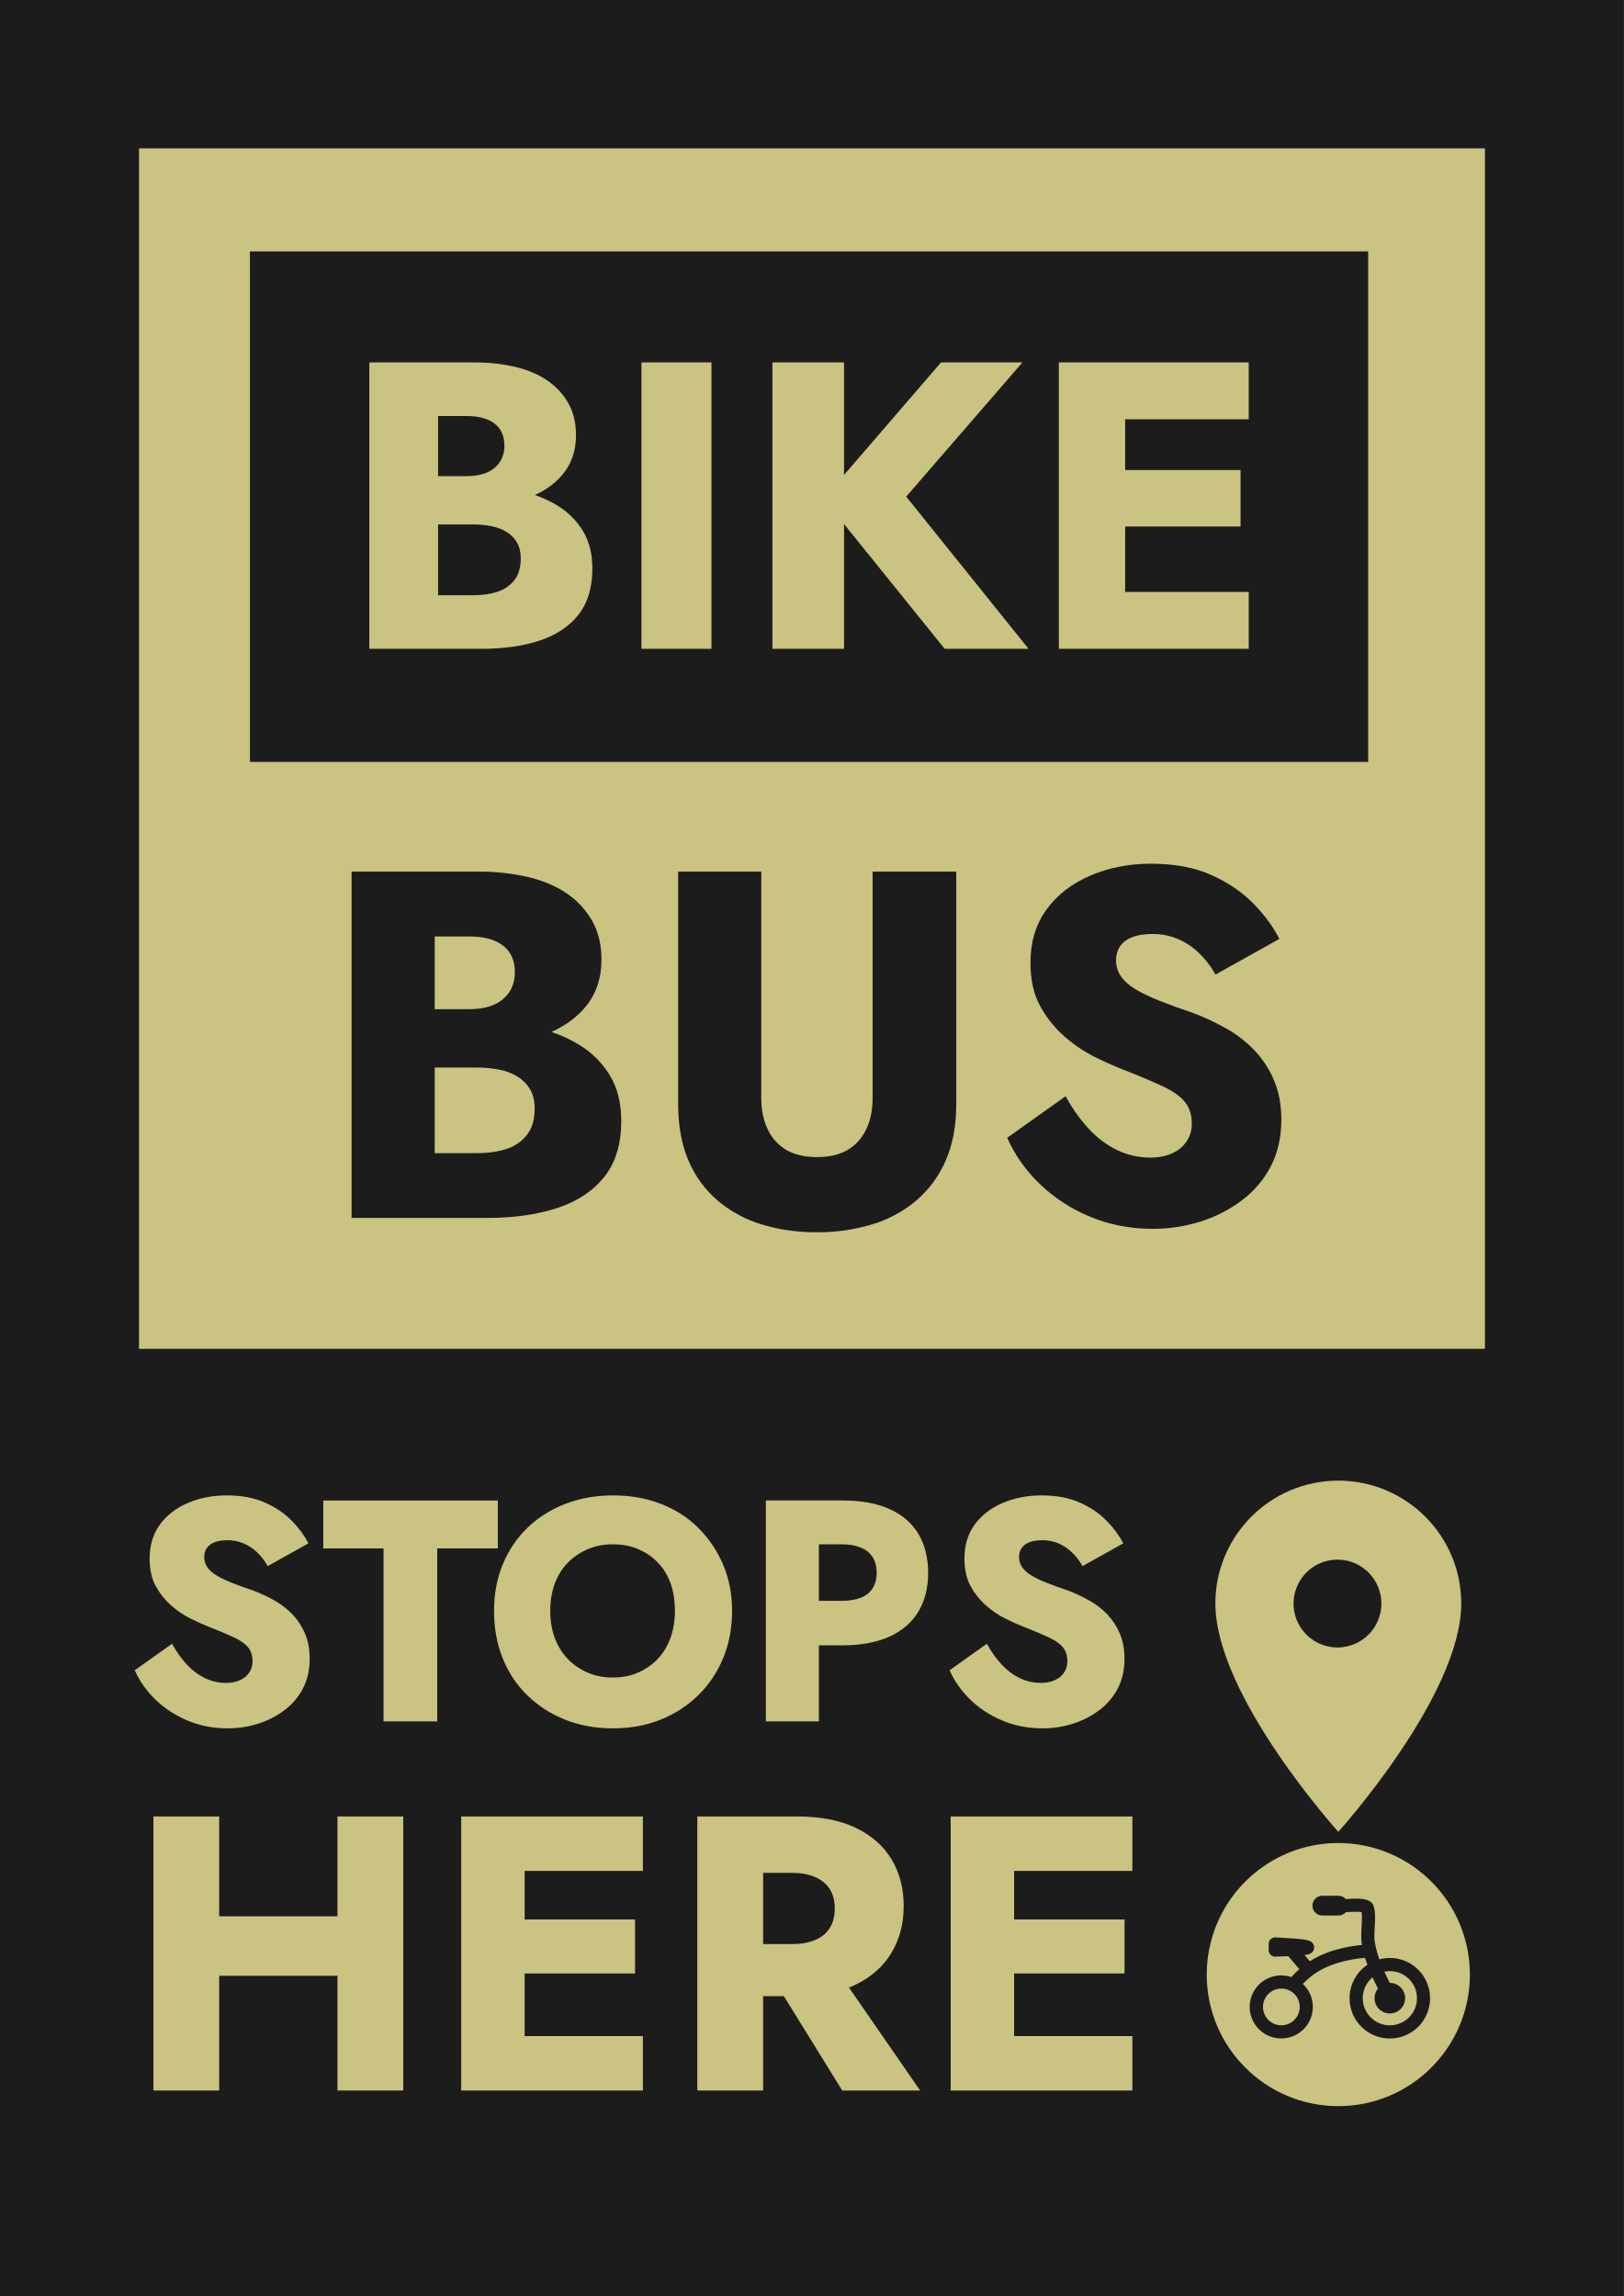
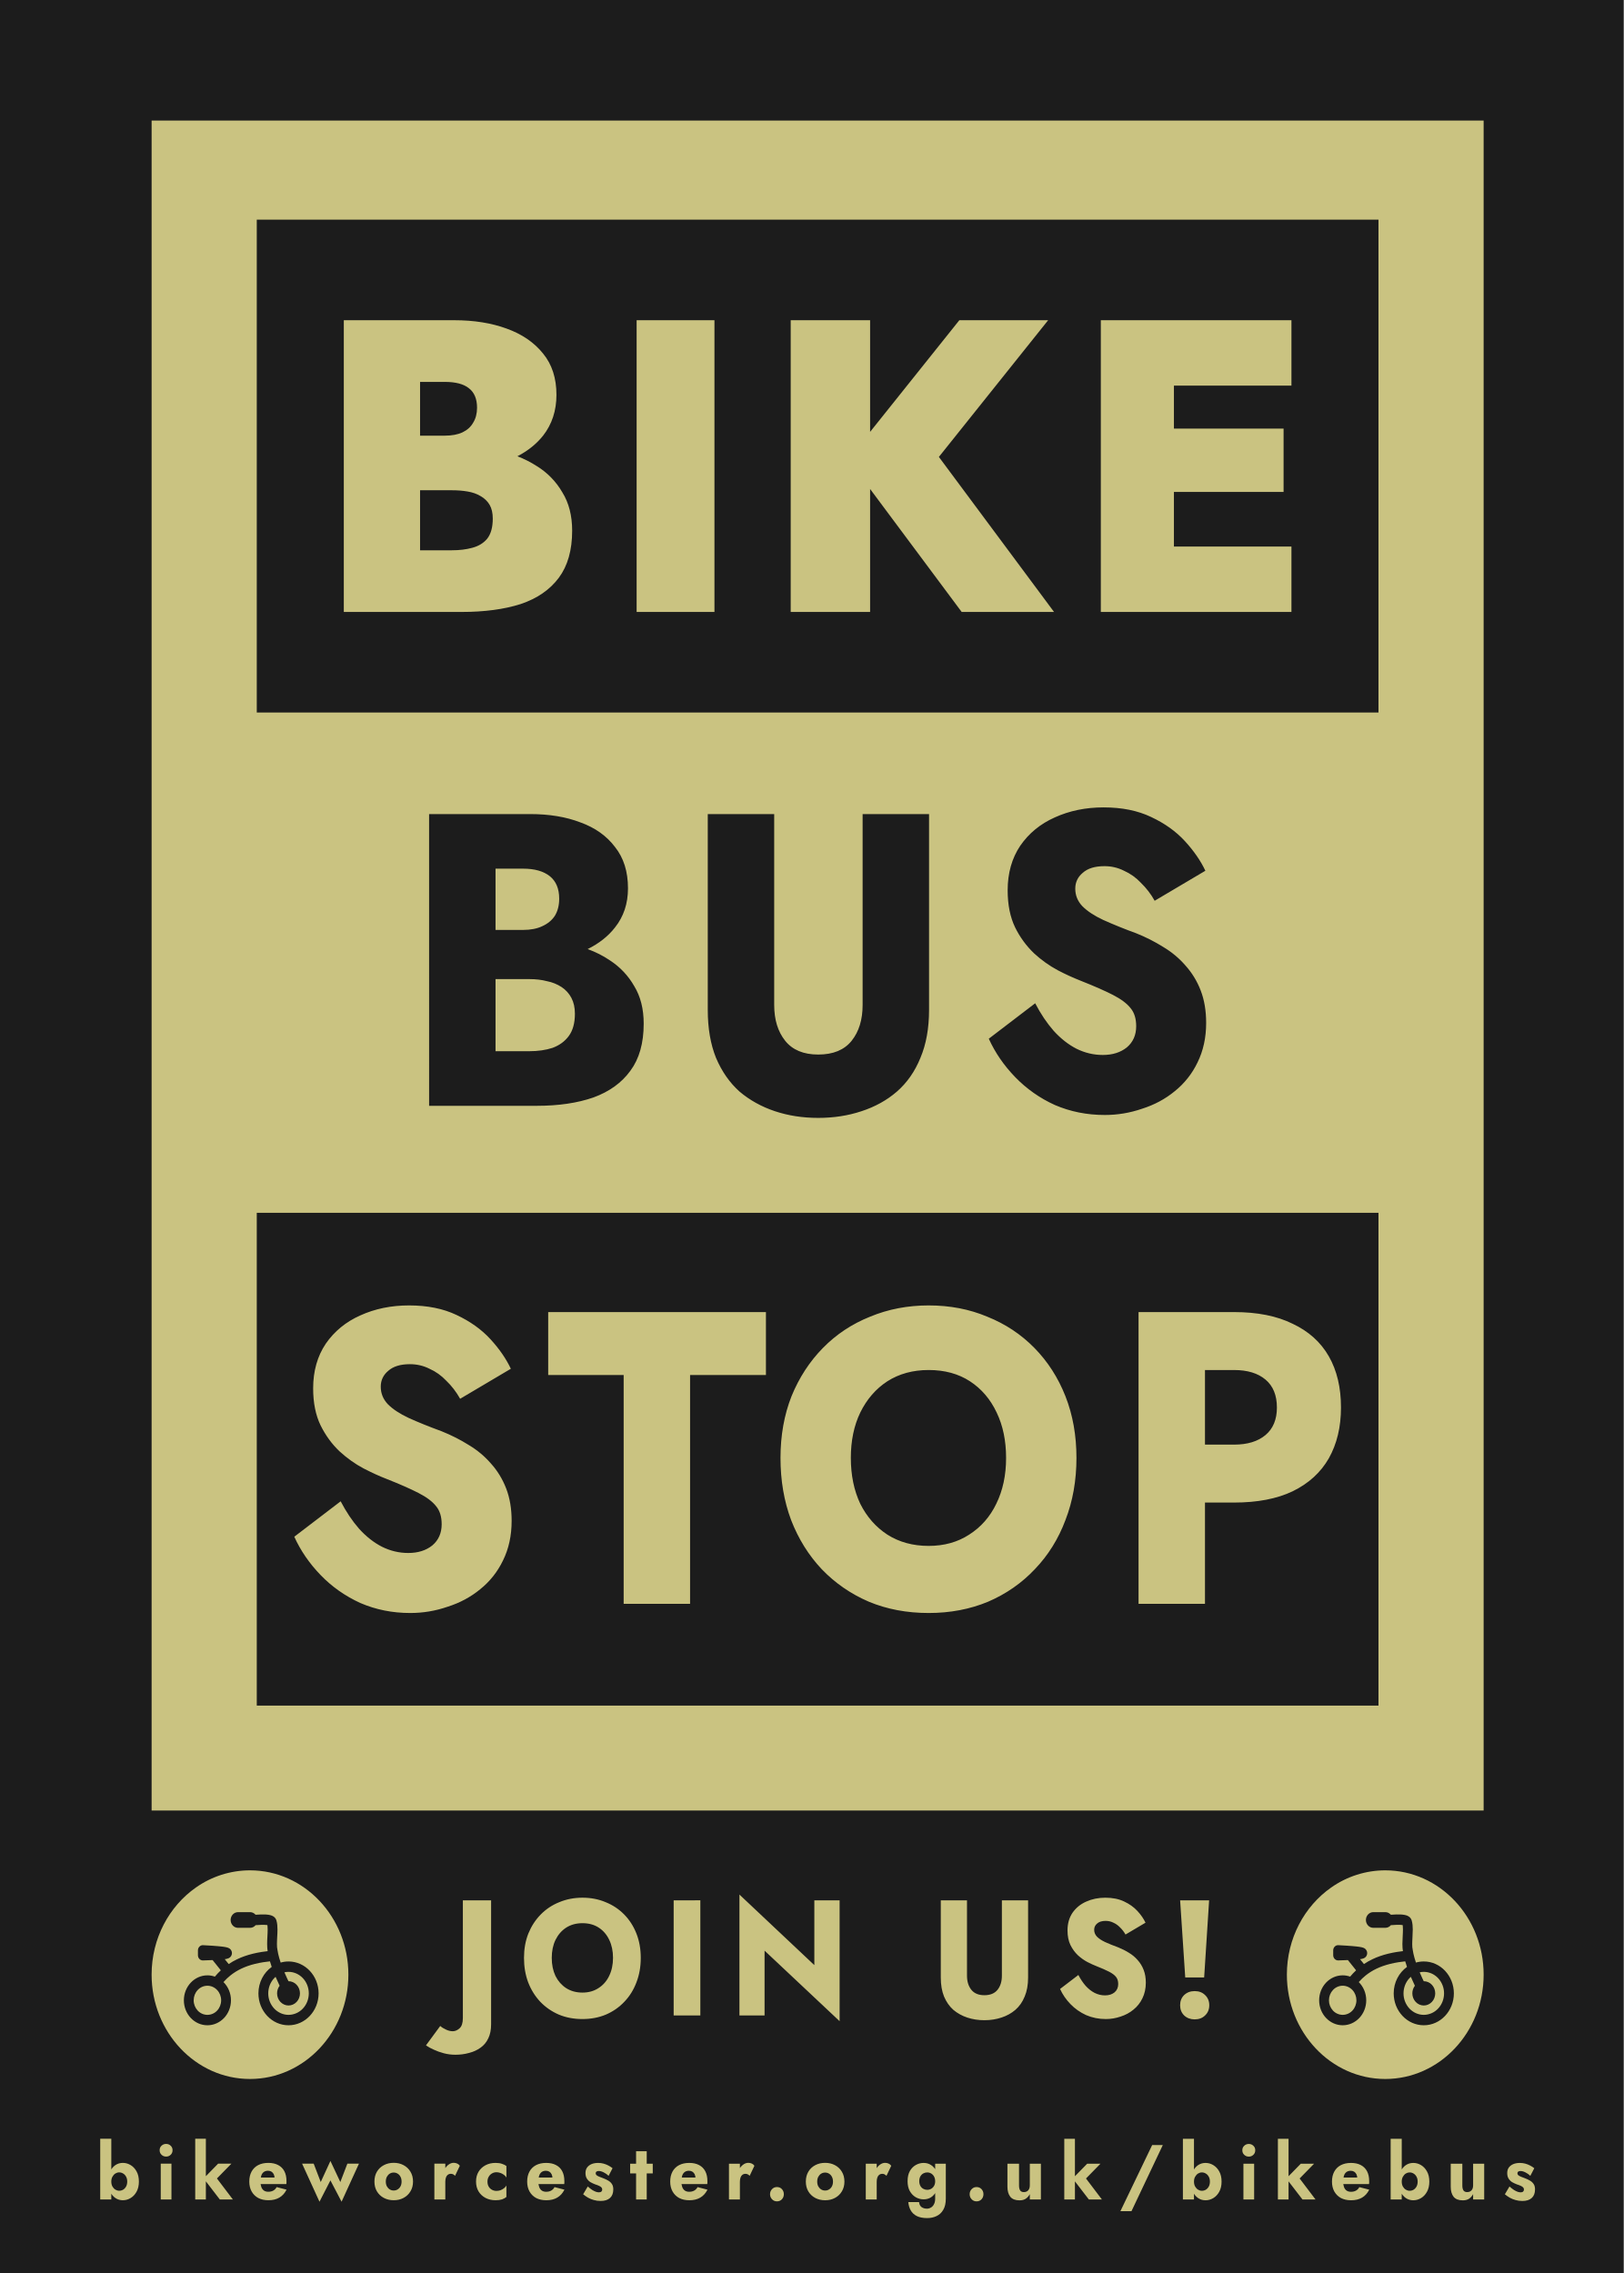
- <svg xmlns="http://www.w3.org/2000/svg" style="isolation:isolate" viewBox="0 0 1024 1448">
-   <defs>
-     <clipPath id="a">
-       <path d="M0 0h1024v1448H0z" />
-     </clipPath>
-   </defs>
-   <g clip-path="url(#a)">
-     <path fill="#1C1C1C" d="M0 0h1024v1448.22H0z" />
-     <clipPath id="b">
-       <path fill="#1C1C1C" d="M0 0h1024v1448.22H0z" />
-     </clipPath>
-     <g fill="#CAC381" clip-path="url(#b)">
-       <path d="M87.65 93.56v757.08h848.7V93.56zm69.94 64.99h705.13V480.5H157.6V158.55Zm568.3 386.17c14.77 0 27.46 2.39 38.06 7.17 10.61 4.79 19.45 10.82 26.53 18.1 7.07 7.28 12.48 14.67 16.22 22.15l-40.25 22.47a57.6 57.6 0 0 0-10.6-13.73 43.1 43.1 0 0 0-13.58-8.9 40.8 40.8 0 0 0-15.44-2.96c-5.2 0-9.52.68-12.95 2.03s-5.98 3.28-7.64 5.77a15.35 15.35 0 0 0-2.5 8.74c0 3.95 1.1 7.44 3.28 10.45 2.18 3.02 5.3 5.72 9.36 8.11 4.05 2.4 9.1 4.79 15.13 7.18s12.8 4.83 20.28 7.33a154 154 0 0 1 21.68 10.14 75.7 75.7 0 0 1 17.78 13.88 62.7 62.7 0 0 1 12.18 18.88c3.01 7.18 4.52 15.34 4.52 24.5 0 11.22-2.24 21.1-6.7 29.63a63.2 63.2 0 0 1-18.42 21.53 86.8 86.8 0 0 1-26.05 13.26 99 99 0 0 1-29.95 4.52c-14.15 0-27.3-2.55-39.47-7.64a101.6 101.6 0 0 1-31.67-20.6 92.1 92.1 0 0 1-20.59-29.16l36.82-26.21c4.36 7.9 9.25 14.76 14.66 20.59a59.2 59.2 0 0 0 17.94 13.41 47.64 47.64 0 0 0 20.75 4.69c5.2 0 9.77-.89 13.73-2.66a21.3 21.3 0 0 0 9.2-7.49 19.8 19.8 0 0 0 3.28-11.38c0-5.41-1.41-9.88-4.22-13.42-2.8-3.53-7.38-6.81-13.72-9.83a412 412 0 0 0-25.43-10.76 208 208 0 0 1-18.1-8.11 89.4 89.4 0 0 1-19.03-12.95 69.8 69.8 0 0 1-15.13-19.03c-4.06-7.38-6.08-16.49-6.08-27.3 0-13.1 3.37-24.29 10.13-33.54 6.76-9.26 15.97-16.38 27.62-21.37 11.64-5 24.44-7.5 38.37-7.5Zm-504.18 4.99h80.18a134 134 0 0 1 31.2 3.43c9.56 2.29 17.73 5.77 24.5 10.45a51.54 51.54 0 0 1 15.9 17.32c3.85 6.87 5.77 14.98 5.77 24.34 0 11.64-3.32 21.52-9.98 29.64-5.47 6.66-12.73 11.92-21.57 15.92a86 86 0 0 1 17.51 8.1 57.35 57.35 0 0 1 19.35 19.34c4.78 7.9 7.17 17.47 7.17 28.7 0 14.36-3.48 26-10.45 34.95-6.97 8.94-16.8 15.55-29.48 19.81-12.69 4.26-27.67 6.4-44.93 6.4H221.7V549.7Zm205.91 0h52.42v142.9c0 7.48 1.35 14.03 4.06 19.65a29.5 29.5 0 0 0 11.7 12.95c5.1 3.01 11.59 4.52 19.5 4.52 7.69 0 14.09-1.5 19.18-4.52 5.1-3.02 9-7.33 11.7-12.95s4.06-12.17 4.06-19.65V549.7h52.73v146.64c0 13.73-2.24 25.64-6.71 35.72a69.3 69.3 0 0 1-18.72 25.27 77.7 77.7 0 0 1-28.08 14.98 119 119 0 0 1-34.48 4.84c-12.27 0-23.7-1.62-34.32-4.84a77.9 77.9 0 0 1-27.92-14.98 67.8 67.8 0 0 1-18.56-25.27c-4.37-10.08-6.56-22-6.56-35.72V549.7Zm-153.5 40.87v45.87h21.84c6.03 0 11.18-.94 15.44-2.81a21.8 21.8 0 0 0 9.84-8.11c2.28-3.54 3.42-7.7 3.42-12.49 0-7.27-2.5-12.84-7.48-16.69-5-3.84-12.07-5.77-21.22-5.77zm0 82.68v53.98h26.83c6.87 0 13-.89 18.41-2.65a26.23 26.23 0 0 0 12.95-8.9q4.83-6.24 4.83-16.53c0-4.79-.93-8.8-2.8-12.01a23.3 23.3 0 0 0-7.65-7.96 33.9 33.9 0 0 0-11.54-4.53c-4.47-.93-9.2-1.4-14.2-1.4z" />
-       <path d="M265.15 300.3v19.1h34.06q18.57 0 33.02-5.16t22.71-15.23q8.26-10.06 8.26-24.5 0-11.62-4.78-20.14-4.77-8.51-13.16-14.32-8.38-5.8-20.25-8.64t-25.8-2.84h-66.32V409.2h70.44q21.42 0 37.16-5.29t24.38-16.38q8.65-11.1 8.65-28.9 0-13.94-5.94-23.74-5.93-9.8-16-16-10.06-6.2-22.57-9.03-12.52-2.84-25.68-2.84h-38.18v23.74h33.28q6.2 0 11.74 1.16 5.55 1.16 9.55 3.74t6.32 6.58 2.32 9.94q0 8.51-4 13.67t-10.7 7.36q-6.71 2.19-15.23 2.19h-22.19V262.37h18.06q11.36 0 17.55 4.78 6.2 4.77 6.2 13.8 0 5.94-2.85 10.32-2.83 4.39-8.12 6.71-5.3 2.32-12.78 2.32zm183.46-71.73h-44.13V409.2h44.13zm83.6 0h-45.16V409.2h45.16zm112.5 0h-51.35l-74.05 85.93 76.37 94.7h52.9l-77.15-96zm51.6 144.76v35.86h91.09v-35.86h-91.1Zm0-144.76v35.87h91.09v-35.87h-91.1Zm0 67.86v35.61h85.93v-35.6H696.3Zm13.16-67.86h-41.8V409.2h41.8zm-600.99 808.08-23.5 16.72q4.59 10.35 13.14 18.61 8.56 8.26 20.21 13.14t25.18 4.88q9.96 0 19.11-2.89 9.16-2.88 16.63-8.46 7.46-5.57 11.74-13.73t4.28-18.91q0-8.76-2.89-15.63-2.88-6.87-7.76-12.05-4.88-5.17-11.35-8.85-6.47-3.69-13.83-6.47-7.17-2.4-12.94-4.68-5.77-2.29-9.66-4.58-3.88-2.29-5.97-5.17-2.09-2.9-2.09-6.67 0-3.19 1.6-5.58 1.59-2.39 4.87-3.68 3.29-1.3 8.26-1.3 5.18 0 9.86 1.9 4.67 1.89 8.66 5.67 3.98 3.78 6.76 8.76l25.68-14.33q-3.58-7.17-10.35-14.14t-16.92-11.54q-10.15-4.58-24.28-4.58-13.34 0-24.49 4.78-11.15 4.77-17.62 13.63t-6.47 21.4q0 10.35 3.88 17.42 3.89 7.07 9.66 12.14 5.77 5.08 12.14 8.26 6.37 3.19 11.55 5.18 10.15 3.98 16.22 6.87 6.07 2.88 8.76 6.27 2.69 3.38 2.69 8.56 0 4.18-2.1 7.26-2.08 3.09-5.86 4.78-3.79 1.7-8.76 1.7-6.97 0-13.24-3-6.27-2.98-11.45-8.55-5.17-5.58-9.35-13.14m95.35-90.38v30.26h38.02v109.09h33.84V976.53h38.22v-30.25H203.83Zm143.13 69.68q0-9.36 2.78-17.02 2.8-7.67 8.07-13.14 5.27-5.48 12.54-8.66 7.26-3.19 16.22-3.19t16.23 3.19q7.26 3.18 12.44 8.76 5.17 5.57 7.76 13.14 2.59 7.56 2.59 16.92 0 9.15-2.79 16.92-2.79 7.76-7.96 13.24-5.18 5.47-12.34 8.65-7.17 3.19-16.13 3.19-8.75 0-16.02-3.19-7.27-3.18-12.54-8.75-5.28-5.58-8.07-13.24-2.78-7.67-2.78-16.82m-35.44 0q0 16.12 5.38 29.66 5.37 13.53 15.53 23.49 10.15 9.95 23.88 15.43 13.74 5.47 30.26 5.47 16.32 0 29.96-5.47 13.64-5.48 23.79-15.43 10.15-9.96 15.73-23.5 5.57-13.53 5.57-29.65 0-16.13-5.77-29.46-5.78-13.34-15.83-23.2-10.05-9.85-23.69-15.02-13.63-5.18-29.76-5.18-15.92 0-29.66 5.17-13.73 5.18-23.99 14.93-10.25 9.76-15.82 23.2-5.58 13.43-5.58 29.56m204.84-69.68h-33.44v139.35h33.44V946.28Zm-12.54 0v27.67h27.27q6.77 0 11.75 2.1 4.98 2.08 7.46 6.07 2.5 3.98 2.5 9.95 0 5.57-2.5 9.55-2.48 3.99-7.46 5.98t-11.75 1.99h-27.27v28.06h27.27q17.92 0 29.96-5.57 12.05-5.57 18.12-15.82 6.07-10.26 6.07-24.2 0-14.32-6.07-24.58-6.07-10.25-18.12-15.72-12.04-5.48-29.96-5.48zm118.44 90.38-23.49 16.72q4.59 10.35 13.14 18.61 8.56 8.26 20.21 13.14 11.64 4.88 25.18 4.88 9.96 0 19.11-2.89 9.16-2.88 16.62-8.46 7.47-5.57 11.75-13.73t4.28-18.91q0-8.76-2.89-15.63-2.88-6.87-7.76-12.05-4.88-5.17-11.35-8.85-6.47-3.69-13.83-6.47-7.17-2.4-12.94-4.68-5.78-2.29-9.66-4.58t-5.97-5.17q-2.09-2.9-2.09-6.67 0-3.19 1.6-5.58 1.59-2.39 4.87-3.68 3.29-1.3 8.26-1.3 5.18 0 9.86 1.9 4.67 1.89 8.66 5.67 3.97 3.78 6.76 8.76l25.68-14.33q-3.58-7.17-10.35-14.14t-16.92-11.54q-10.15-4.58-24.29-4.58-13.33 0-24.48 4.78-11.15 4.77-17.62 13.63t-6.47 21.4q0 10.35 3.88 17.42t9.66 12.14q5.77 5.08 12.14 8.26 6.37 3.19 11.55 5.18 10.15 3.98 16.22 6.87 6.07 2.88 8.76 6.27 2.69 3.38 2.69 8.56 0 4.18-2.1 7.26-2.08 3.09-5.86 4.78-3.79 1.7-8.76 1.7-6.97 0-13.24-3-6.27-2.98-11.45-8.55-5.17-5.58-9.36-13.14m-513.92 171.88v37.54h130.62v-37.54zm145.93-62.96h-41.48v172.84h41.48zm-116.05 0H96.74v172.84h41.48zm180 138.52v34.32h87.16v-34.32zm0-138.52v34.32h87.16v-34.32zm0 64.94v34.08h82.22v-34.08zm12.6-64.94h-40v172.84h40zm195.3 94.57h-43.45l48.4 78.27h49.13zm-44.93-94.57H439.7v172.84h41.49zm-15.56 0v35.56h33.83q8.4 0 14.57 2.71 6.17 2.72 9.26 7.66 3.08 4.94 3.08 12.1t-3.08 12.22q-3.1 5.06-9.26 7.65-6.18 2.6-14.57 2.6h-33.83v32.84h36.8q22.21 0 37.15-7.29 14.94-7.28 22.6-20.12 7.65-12.84 7.65-29.38 0-16.8-7.66-29.51-7.65-12.72-22.59-19.88t-37.16-7.16zm161.24 138.52v34.32h87.16v-34.32zm0-138.52v34.32h87.16v-34.32zm0 64.94v34.08h82.22v-34.08zm12.59-64.94h-40v172.84h40zm204.42-106.58a27.69 27.69 0 1 1 0-55.37 27.69 27.69 0 0 1 0 55.37m0-105.2a77.52 77.52 0 0 0-77.52 77.51c0 58.14 77.52 143.97 77.52 143.97s77.52-85.83 77.52-143.97a77.52 77.52 0 0 0-77.52-77.52Z" />
-       <path fill-rule="evenodd" d="M760.9 1245.3a82.93 82.93 0 0 1 37.3-69.26 82.54 82.54 0 0 1 45.68-13.71 83.01 83.01 0 0 1 82.97 82.97 83.02 83.02 0 0 1-82.97 82.97 83.01 83.01 0 0 1-82.98-82.97m107.97 8.82a9.6 9.6 0 0 0 .68 12.88 9.65 9.65 0 1 0 6.82-16.47h-.05a178 178 0 0 1-3.4-7.08 17.1 17.1 0 1 1-7.46 3.59 144 144 0 0 0 3.4 7.08Zm-72.48 11.58a11.58 11.58 0 1 1 23.17 0 11.58 11.58 0 0 1-23.17 0m52.22-59.76q2.475-.195 4.95-.27 1.53-.045 3.06.03l1.05.08c.25.02.49.05.73.1l.16.01c.05.25.08.49.1.74q.14 1.36.13 2.75c0 .86-.02 1.73-.06 2.6l-.16 2.82c-.06 1-.12 2-.16 3a60 60 0 0 0-.07 3.07q-.015 1.65.12 3.3c.07.8.18 1.62.33 2.43a96 96 0 0 0-12.5 2.05 77 77 0 0 0-6.92 1.92 61 61 0 0 0-13.46 6.3l-3.3-3.9h.06q.77-.11 1.55-.25a9.6 9.6 0 0 0 1.63-.48 4.8 4.8 0 0 0 1.8-1.32 4.26 4.26 0 0 0 .16-5.3 4.7 4.7 0 0 0-2.31-1.67 8.6 8.6 0 0 0-1.4-.41 39 39 0 0 0-4.26-.63l-3.09-.3a580 580 0 0 0-12.44-.77 4.12 4.12 0 0 0-4.34 4.14v3.86a4.14 4.14 0 0 0 4.26 4.14c2.7-.08 5.41-.18 8.12-.29l6.93 8.16a56 56 0 0 0-5.03 5.02 19.87 19.87 0 1 0-6.28 38.69 19.87 19.87 0 0 0 13.56-34.37 46.5 46.5 0 0 1 5.8-5.25 47.3 47.3 0 0 1 9.16-5.4 66.4 66.4 0 0 1 11.64-3.83 92 92 0 0 1 12.58-2 72 72 0 0 0 1.5 4.42 25.39 25.39 0 1 0 39.54 21.05 25.38 25.38 0 0 0-32-24.5 99 99 0 0 1-1.2-3.65 57 57 0 0 1-.91-3.39c-.23-.96-.42-1.92-.57-2.9a16 16 0 0 1-.36-2.26c-.07-.86-.1-1.72-.1-2.59q0-1.35.06-2.7l.16-2.88.16-2.93c.04-1 .07-1.98.08-2.97 0-1.2-.05-2.4-.18-3.6-.11-1.21-.35-2.4-.7-3.57a5.3 5.3 0 0 0-1.6-2.55 6.2 6.2 0 0 0-1.87-1.17 10 10 0 0 0-1.4-.49 16 16 0 0 0-2.87-.49 48 48 0 0 0-5.16-.14c-1.57.05-3.14.13-4.71.25a6.23 6.23 0 0 0-4.64-2.07h-10.15a6.23 6.23 0 1 0 0 12.47h10.14a6.24 6.24 0 0 0 4.68-2.1Z" />
-     </g>
-   </g>
+ <svg xmlns="http://www.w3.org/2000/svg" viewBox="0 0 186.07 260.49">
+   <path d="M0 0h186.065v260.491H0Z" style="fill:#1C1C1C;stroke-width:.265" />
+   <path d="M17.374 13.815V207.49H170.01V13.815Zm12.05 11.359H157.96v56.482H29.424Zm97.034 67.355q3.152 0 5.45 1.1 2.342 1.097 3.873 2.769 1.53 1.672 2.342 3.391l-5.81 3.44a8.8 8.8 0 0 0-1.576-2.055 6 6 0 0 0-1.937-1.385 4.9 4.9 0 0 0-2.252-.525q-1.621 0-2.477.764-.856.717-.856 1.815 0 1.146.81 2.006.857.86 2.388 1.576a56 56 0 0 0 3.783 1.529 19.3 19.3 0 0 1 3.108 1.576q1.44.86 2.522 2.102a9.2 9.2 0 0 1 1.756 2.866q.63 1.623.631 3.725 0 2.532-.99 4.538a9.4 9.4 0 0 1-2.613 3.296q-1.621 1.337-3.738 2.006a13 13 0 0 1-4.28.716q-3.061 0-5.72-1.146a14.8 14.8 0 0 1-4.548-3.2q-1.936-2.006-3.018-4.395l5.315-4.06q.945 1.815 2.117 3.153 1.215 1.337 2.612 2.054 1.442.716 3.018.716 1.667 0 2.747-.86 1.08-.908 1.081-2.436 0-1.29-.63-2.054-.63-.811-2.027-1.528-1.396-.716-3.693-1.624a27 27 0 0 1-2.613-1.194 13.3 13.3 0 0 1-2.747-1.958 10.5 10.5 0 0 1-2.162-2.962q-.855-1.767-.856-4.25 0-2.963 1.442-5.112 1.485-2.149 3.963-3.247 2.522-1.147 5.585-1.147m-77.288.765h11.576q3.287 0 5.765.955 2.521.907 3.963 2.818 1.486 1.862 1.487 4.729 0 2.625-1.487 4.49c-.794 1.025-1.848 1.844-3.134 2.48.909.333 1.762.758 2.548 1.293a8.55 8.55 0 0 1 2.793 2.961q1.08 1.767 1.08 4.299 0 3.344-1.53 5.397-1.486 2.054-4.234 3.057-2.748.955-6.486.955h-12.34Zm31.933 0h7.612v21.875q0 2.532 1.26 4.108 1.263 1.576 3.784 1.576 2.568 0 3.829-1.576 1.26-1.576 1.26-4.108V93.294h7.612v22.449q0 3.152-.99 5.492-.947 2.34-2.703 3.87-1.71 1.48-4.054 2.244-2.296.764-4.954.764t-4.954-.764q-2.297-.765-4.054-2.245-1.71-1.529-2.702-3.869-.945-2.34-.946-5.492zm-24.32 6.257v7.021h3.152q1.305 0 2.207-.43.945-.43 1.441-1.194.495-.813.495-1.958 0-1.72-1.08-2.58t-3.063-.86zm0 12.657v8.263h3.872q1.486 0 2.658-.382 1.17-.43 1.846-1.337.72-.956.72-2.58 0-1.05-.404-1.814a3.35 3.35 0 0 0-1.126-1.242 4.7 4.7 0 0 0-1.667-.669q-.9-.24-2.027-.24zm-27.36 26.78H157.96v56.48H29.424Z" style="fill:#CAC381;fill-rule:evenodd;stroke-width:.218" />
+   <path d="m50.447 232.179-1.635 2.223q.373.264.889.49.515.245 1.155.415t1.332.17q.818 0 1.564-.208.747-.188 1.315-.603.569-.395.889-1.074.32-.66.32-1.602v-14.209H53.04v13.493q0 .83-.373 1.169t-.782.339q-.39 0-.781-.189-.391-.17-.658-.414m12.78-7.802q0-1.168.426-2.054.444-.905 1.226-1.413.8-.51 1.866-.51 1.084 0 1.866.51.782.508 1.208 1.413.427.886.427 2.054t-.445 2.073q-.426.886-1.226 1.394-.782.51-1.83.51-1.066 0-1.866-.51-.782-.508-1.226-1.394-.426-.905-.426-2.073m-3.181 0q0 1.526.48 2.808.497 1.281 1.386 2.224.906.942 2.132 1.47 1.226.508 2.7.508 1.458 0 2.684-.509 1.226-.527 2.115-1.47.906-.942 1.386-2.223.497-1.282.497-2.808t-.497-2.789-1.404-2.186-2.132-1.413q-1.209-.51-2.648-.51-1.422 0-2.648.51-1.226.49-2.132 1.413t-1.422 2.186q-.497 1.263-.497 2.789m17.15-6.596v13.192h3.057V217.78zm16.12 0v7.425l-8.582-8.084v13.85h2.879v-7.424l8.6 8.084v-13.85zm14.49 0v8.857q0 1.244.373 2.168.39.923 1.066 1.526.693.584 1.6.886.906.301 1.954.301t1.955-.301q.924-.302 1.6-.886.692-.603 1.065-1.526.391-.924.391-2.168v-8.857h-3.003v8.631q0 1-.497 1.62-.498.623-1.51.623-.996 0-1.494-.622-.497-.622-.497-1.62v-8.632zm15.765 8.556-2.097 1.602q.426.942 1.19 1.733t1.795 1.263q1.049.452 2.257.452.87 0 1.688-.282.835-.264 1.475-.792.657-.528 1.03-1.3.392-.792.392-1.79 0-.83-.25-1.47-.248-.641-.692-1.131-.427-.49-.995-.83-.569-.357-1.227-.621-.87-.32-1.492-.603-.604-.283-.942-.622-.32-.34-.32-.791 0-.434.338-.717.337-.301.977-.301.48 0 .889.207.426.189.764.547.355.339.622.81l2.292-1.357q-.32-.678-.924-1.338t-1.528-1.093q-.907-.433-2.15-.433-1.209 0-2.204.452-.977.434-1.564 1.282-.568.848-.568 2.016 0 .98.337 1.677.338.679.853 1.169.516.47 1.084.772.587.302 1.03.471.907.358 1.458.641t.8.603q.248.302.248.81 0 .603-.426.961-.426.34-1.084.34-.622 0-1.19-.283-.551-.283-1.031-.81-.462-.528-.835-1.244m11.66-8.556.586 8.839h2.168l.569-8.839zm0 12.023q0 .716.462 1.169.48.452 1.208.452.729 0 1.19-.452.48-.453.48-1.169t-.48-1.168q-.461-.452-1.19-.452t-1.208.452q-.462.452-.462 1.168" aria-label="JOIN US!" style="font-weight:700;font-size:96px;font-family:Jost;-inkscape-font-specification:&quot;Jost Bold&quot;;text-align:center;letter-spacing:10px;word-spacing:.1px;white-space:pre;fill:#CAC381;fill-rule:evenodd;stroke-width:.191" />
+   <path d="M39.397 36.698v33.434h13.467q3.963 0 6.8-.907 2.837-.955 4.37-3.01 1.53-2.053 1.53-5.397 0-2.58-1.125-4.394a8.54 8.54 0 0 0-2.928-3.009c-.695-.45-1.438-.82-2.22-1.127q1.79-.924 2.94-2.36 1.532-1.959 1.532-4.681 0-2.865-1.531-4.728-1.531-1.911-4.189-2.866-2.612-.955-5.99-.955zm33.554 0v33.434h8.918V36.698Zm17.656 0v33.434h9.098V56.038l10.494 14.094h10.584l-13.197-17.768 12.521-15.666H109.93L99.705 49.494V36.698Zm35.536 0v33.434h21.844v-7.499H134.52v-6.257h12.566v-7.26H134.52v-4.92h13.467v-7.498h-15.899zm-78.008 7.069h2.837q1.847 0 2.747.716.945.717.946 2.245 0 1.003-.45 1.72-.406.715-1.216 1.098-.81.382-2.027.382h-2.837zm0 12.418h3.648q.99 0 1.801.143.855.143 1.486.526.675.381 1.037 1.003.36.621.36 1.576 0 1.48-.63 2.293-.632.765-1.712 1.05-1.036.288-2.342.287h-3.648z" style="font-weight:800;font-size:200px;font-family:Jost;-inkscape-font-specification:&quot;Jost Ultra-Bold&quot;;text-align:center;letter-spacing:10px;word-spacing:.1px;white-space:pre;fill:#CAC381;stroke:none;stroke-width:.878" />
+   <path d="m39.037 172.052-5.315 4.06q1.08 2.388 3.018 4.394 1.936 2.006 4.548 3.2 2.658 1.147 5.72 1.147 2.207 0 4.28-.717 2.116-.668 3.737-2.006 1.667-1.337 2.613-3.295.99-2.007.99-4.538 0-2.102-.63-3.726t-1.756-2.865q-1.081-1.242-2.523-2.102-1.44-.908-3.107-1.576-2.207-.812-3.784-1.529-1.531-.716-2.387-1.576-.81-.86-.81-2.006 0-1.099.855-1.815.856-.764 2.477-.764 1.217 0 2.252.525 1.081.478 1.937 1.385.9.86 1.576 2.054l5.81-3.439q-.81-1.72-2.341-3.391t-3.874-2.77q-2.297-1.099-5.45-1.099-3.062 0-5.585 1.146-2.477 1.099-3.963 3.248-1.441 2.15-1.441 5.111 0 2.484.856 4.251.855 1.72 2.161 2.961 1.307 1.195 2.748 1.959 1.486.764 2.612 1.194 2.297.907 3.693 1.624 1.397.716 2.027 1.528.63.764.63 2.054 0 1.529-1.08 2.436-1.081.86-2.748.86-1.576 0-3.017-.717-1.397-.716-2.613-2.053-1.17-1.338-2.116-3.153m23.78-14.472h8.648v26.222h7.611V157.58h8.693v-7.213H62.817zm34.68 9.505q0-2.962 1.082-5.207 1.126-2.292 3.107-3.582 2.027-1.29 4.73-1.29 2.747 0 4.729 1.29 1.981 1.29 3.062 3.582 1.081 2.245 1.081 5.207t-1.126 5.254q-1.08 2.245-3.108 3.534-1.981 1.29-4.639 1.29-2.702 0-4.729-1.29-1.981-1.29-3.107-3.534-1.081-2.293-1.081-5.254m-8.061 0q0 3.869 1.216 7.116 1.26 3.248 3.513 5.637 2.297 2.388 5.404 3.725 3.108 1.29 6.846 1.29 3.694 0 6.801-1.29 3.108-1.337 5.36-3.725 2.297-2.389 3.513-5.637 1.261-3.247 1.261-7.116 0-3.87-1.26-7.07-1.262-3.2-3.559-5.54t-5.405-3.582q-3.062-1.29-6.71-1.29-3.604 0-6.711 1.29-3.108 1.242-5.405 3.582t-3.603 5.54q-1.261 3.2-1.261 7.07m41.03-16.718v33.435h7.612v-33.435zm4.775 6.64h6.17q2.297 0 3.603 1.098t1.306 3.2q0 2.054-1.306 3.153-1.306 1.098-3.603 1.098h-6.17v6.64h6.17q4.008 0 6.71-1.29 2.748-1.338 4.144-3.774 1.397-2.483 1.397-5.827 0-3.439-1.397-5.875-1.396-2.436-4.143-3.725-2.703-1.338-6.711-1.338h-6.17z" aria-label="STOP" style="font-weight:700;font-size:200px;font-family:Jost;-inkscape-font-specification:&quot;Jost Bold&quot;;text-align:center;letter-spacing:10px;word-spacing:.1px;white-space:pre;fill:#CAC381;stroke:none;stroke-width:.232" />
+   <path d="M12.754 245.107h-1.27v6.955h1.27zm3.161 4.904q0-.695-.269-1.168-.26-.472-.681-.722-.412-.25-.891-.25t-.858.259-.597.74q-.218.473-.218 1.141 0 .66.218 1.141.219.482.597.74.379.26.858.26t.891-.25q.42-.25.681-.723.269-.481.269-1.168m-1.337 0q0 .321-.126.562-.126.232-.336.366-.21.124-.463.124-.218 0-.428-.124-.202-.125-.337-.357-.134-.24-.134-.57t.134-.562q.135-.241.337-.366.21-.125.428-.125.253 0 .463.134.21.125.336.365.126.232.126.553m3.715-3.593q0 .321.219.526t.521.205q.311 0 .522-.205.218-.205.218-.526 0-.32-.218-.517-.21-.205-.522-.205-.302 0-.521.205-.219.196-.219.517m.127 1.543v4.1h1.227v-4.1zm3.95-2.854v6.955h1.22v-6.955zm2.623 2.854-1.656 1.694 1.85 2.407h1.496l-1.824-2.407 1.656-1.694zm5.767 4.19q.74 0 1.252-.303.522-.303.824-.91l-1.135-.294q-.143.268-.386.401-.236.134-.572.134-.294 0-.496-.134-.202-.142-.303-.41-.1-.267-.1-.642.008-.41.1-.677.101-.277.294-.41.194-.134.48-.134.227 0 .395.107t.26.303.093.464q0 .062-.034.16-.025.09-.067.152l.303-.41H29.28v.749h3.531q.017-.063.017-.152v-.196q0-.66-.244-1.124-.244-.463-.706-.704-.463-.25-1.135-.25-.673 0-1.169.259-.487.259-.748.74-.26.481-.26 1.141 0 .651.268 1.133.27.481.757.749.496.258 1.169.258m3.858-4.19 1.992 4.36 1.253-2.443 1.278 2.442 1.992-4.36h-1.328l-.807 2.105-1.135-2.416-1.11 2.416-.807-2.104zm8.288 2.05q0 .642.286 1.124.286.481.79.749.505.267 1.136.267t1.126-.267q.505-.268.79-.75.295-.48.295-1.123 0-.65-.295-1.132-.285-.482-.79-.749-.496-.267-1.126-.267t-1.135.267-.79.749q-.287.481-.287 1.132m1.304 0q0-.32.126-.553.126-.231.328-.356.201-.125.454-.125.243 0 .445.125.21.125.328.356.126.232.126.553t-.126.553q-.118.223-.328.348-.202.125-.445.125-.253 0-.454-.125-.202-.125-.328-.348-.126-.232-.126-.553m6.817-2.05h-1.253v4.1h1.253zm1.118 1.39.547-1.15q-.101-.16-.295-.25-.193-.089-.403-.089-.32 0-.614.223t-.479.607q-.177.383-.177.873l.303.473q0-.294.076-.5.075-.204.218-.311t.328-.107q.168 0 .278.062.117.062.218.17m3.715.66q0-.303.135-.544.134-.24.37-.383.244-.143.521-.143.21 0 .429.072.218.07.403.205.194.133.311.33v-1.32q-.201-.152-.504-.25-.303-.107-.74-.107-.639 0-1.152.268-.504.267-.798.749-.286.472-.286 1.123 0 .642.286 1.124.294.481.798.749.513.267 1.152.267.437 0 .74-.098.303-.107.504-.276v-1.311q-.117.196-.302.33-.177.134-.395.214-.21.071-.446.071-.277 0-.521-.134-.236-.133-.37-.365-.135-.24-.135-.57m6.742 2.14q.74 0 1.253-.303.521-.303.824-.91l-1.135-.294q-.143.268-.387.401-.235.134-.572.134-.294 0-.496-.134-.201-.142-.302-.41-.101-.267-.101-.642.008-.41.1-.677.102-.277.295-.41.193-.134.48-.134.226 0 .394.107t.26.303q.093.196.093.464 0 .062-.033.16-.025.09-.067.152l.302-.41h-2.388v.749h3.532q.016-.063.016-.152v-.196q0-.66-.243-1.124-.244-.463-.707-.704-.462-.25-1.135-.25-.672 0-1.168.259-.488.259-.749.74-.26.481-.26 1.141 0 .651.269 1.133.269.481.757.749.496.258 1.168.258m4.75-1.578-.53.892q.26.214.563.392.303.17.656.267.361.107.782.107.69 0 1.067-.33.387-.338.387-.998 0-.384-.16-.615-.15-.232-.412-.384-.252-.151-.554-.267-.286-.116-.488-.187-.193-.08-.303-.17-.1-.089-.1-.223 0-.116.083-.187.093-.071.27-.071.26 0 .571.16.311.152.555.393l.454-.874q-.227-.179-.488-.312-.252-.134-.546-.214-.286-.08-.622-.08-.42 0-.748.133-.32.134-.513.392-.185.259-.185.633 0 .393.16.642.16.25.403.402.252.142.53.25.31.097.487.187.185.089.261.187.076.089.076.223 0 .142-.093.231-.092.09-.286.09-.134 0-.32-.054-.184-.062-.428-.205-.235-.151-.53-.41m4.858-2.612v1.114h2.59v-1.114zm.68-1.427v5.528h1.22v-5.528zm6.104 5.617q.74 0 1.252-.303.522-.303.824-.91l-1.135-.294q-.143.268-.386.401-.236.134-.572.134-.294 0-.496-.134-.202-.142-.303-.41-.1-.267-.1-.642.008-.41.1-.677.101-.277.295-.41.193-.134.479-.134.227 0 .395.107t.26.303.093.464q0 .062-.034.16-.025.09-.067.152l.303-.41h-2.388v.749h3.531q.017-.063.017-.152v-.196q0-.66-.244-1.124-.244-.463-.706-.704-.462-.25-1.135-.25t-1.169.259q-.487.259-.748.74-.26.481-.26 1.141 0 .651.269 1.133.269.481.756.749.496.258 1.169.258m5.792-4.19h-1.253v4.1h1.253zm1.118 1.39.546-1.15q-.1-.16-.294-.25-.193-.089-.404-.089-.32 0-.613.223-.295.223-.48.607-.176.383-.176.873l.303.473q0-.294.075-.5.076-.204.219-.311t.328-.107q.168 0 .277.062.118.062.219.17m2.336 2.105q0 .338.227.58.227.24.563.24.353 0 .572-.24.219-.242.219-.58 0-.34-.219-.58t-.572-.24q-.336 0-.563.24t-.227.58m4.102-1.445q0 .642.286 1.124.286.481.79.749.505.267 1.135.267t1.127-.267q.504-.268.79-.75.294-.48.294-1.123 0-.65-.294-1.132-.286-.482-.79-.749-.496-.267-1.127-.267-.63 0-1.135.267-.504.267-.79.749-.286.481-.286 1.132m1.303 0q0-.32.126-.553.126-.231.328-.356t.454-.125q.244 0 .446.125.21.125.328.356.126.232.126.553t-.126.553q-.118.223-.328.348-.202.125-.446.125-.252 0-.454-.125t-.328-.348q-.126-.232-.126-.553m6.818-2.05H99.21v4.1h1.253zm1.118 1.39.546-1.15q-.1-.16-.294-.25-.193-.089-.404-.089-.32 0-.613.223-.295.223-.48.607-.176.383-.176.873l.303.473q0-.294.075-.5.076-.204.219-.311t.328-.107q.168 0 .277.062.118.062.219.17m2.504 3.005q.042.544.278.954.235.42.697.651.471.232 1.186.232.597 0 1.076-.232.48-.223.765-.713.294-.49.294-1.275v-4.012h-1.219v4.012q0 .374-.134.624-.126.258-.345.383-.219.134-.488.134-.243 0-.437-.09-.193-.08-.31-.249-.11-.17-.135-.419zm-.084-2.398q0 .686.26 1.15.27.464.69.704.42.232.891.232.488 0 .858-.24.378-.25.597-.714.218-.472.218-1.132 0-.669-.218-1.133-.219-.463-.597-.704-.37-.25-.858-.25-.47 0-.89.232t-.69.696q-.26.463-.26 1.159m1.337 0q0-.321.126-.544t.336-.339.463-.116q.16 0 .32.063.159.062.285.187.135.125.21.312.084.187.084.437 0 .33-.134.553-.135.222-.345.338-.202.107-.42.107-.253 0-.463-.116-.21-.115-.336-.338-.126-.232-.126-.544m5.775 1.498q0 .338.227.58.227.24.563.24.353 0 .572-.24.218-.242.218-.58 0-.34-.218-.58-.219-.24-.572-.24-.336 0-.563.24t-.227.58m5.657-.999v-2.496h-1.328v2.639q0 .73.328 1.15.336.41 1.059.41.429 0 .715-.187.285-.196.462-.526v.615h1.27v-4.101h-1.27v2.496q0 .24-.084.41t-.236.259q-.143.089-.353.089-.31 0-.437-.196-.126-.205-.126-.562m5.186-5.35v6.955h1.22v-6.955zm2.624 2.854-1.657 1.694 1.85 2.407h1.496l-1.824-2.407 1.656-1.694zm7.448-2.14-3.64 7.578h1.269l3.59-7.578zm4.79-.714h-1.269v6.955h1.27zm3.162 4.904q0-.695-.269-1.168-.26-.472-.681-.722-.412-.25-.891-.25t-.858.259-.597.74q-.218.473-.218 1.141 0 .66.218 1.141.219.482.597.74.379.26.858.26t.891-.25q.42-.25.681-.723.269-.481.269-1.168m-1.337 0q0 .321-.126.562-.126.232-.336.366-.21.124-.463.124-.218 0-.428-.124-.202-.125-.337-.357-.134-.24-.134-.57t.134-.562q.135-.241.337-.366.21-.125.428-.125.253 0 .463.134.21.125.336.365.126.232.126.553m3.715-3.593q0 .321.219.526t.521.205q.311 0 .521-.205.22-.205.22-.526 0-.32-.22-.517-.21-.205-.52-.205-.303 0-.522.205-.219.196-.219.517m.126 1.543v4.1h1.228v-4.1zm3.951-2.854v6.955h1.22v-6.955zm2.623 2.854-1.656 1.694 1.85 2.407h1.496l-1.824-2.407 1.656-1.694zm5.767 4.19q.74 0 1.252-.303.522-.303.824-.91l-1.135-.294q-.143.268-.386.401-.236.134-.572.134-.294 0-.496-.134-.202-.142-.303-.41-.1-.267-.1-.642.007-.41.1-.677.101-.277.294-.41.194-.134.48-.134.227 0 .395.107t.26.303.093.464q0 .062-.034.16-.025.09-.067.152l.303-.41h-2.388v.749h3.531q.017-.063.017-.152v-.196q0-.66-.244-1.124-.244-.463-.706-.704-.463-.25-1.135-.25-.673 0-1.169.259-.487.259-.748.74-.26.481-.26 1.141 0 .651.268 1.133.27.481.757.749.496.258 1.169.258m5.8-7.044h-1.27v6.955h1.27zm3.161 4.904q0-.695-.27-1.168-.26-.472-.68-.722-.412-.25-.891-.25t-.858.259-.597.74q-.218.473-.218 1.141 0 .66.218 1.141.219.482.597.74.379.26.858.26t.891-.25q.42-.25.68-.723.27-.481.27-1.168m-1.337 0q0 .321-.126.562-.126.232-.336.366-.21.124-.463.124-.218 0-.428-.124-.202-.125-.337-.357-.134-.24-.134-.57t.134-.562q.135-.241.337-.366.21-.125.428-.125.253 0 .463.134.21.125.336.365.126.232.126.553m5.12.446v-2.496h-1.329v2.639q0 .73.328 1.15.336.41 1.06.41.428 0 .714-.187.286-.196.462-.526v.615h1.27v-4.101h-1.27v2.496q0 .24-.084.41t-.235.259q-.143.089-.353.089-.311 0-.438-.196-.126-.205-.126-.562m5.404.116-.53.892q.261.214.564.392.303.17.656.267.361.107.782.107.69 0 1.067-.33.387-.338.387-.998 0-.384-.16-.615-.15-.232-.412-.384-.252-.151-.554-.267-.286-.116-.488-.187-.193-.08-.303-.17-.1-.089-.1-.223 0-.116.084-.187.092-.071.269-.071.26 0 .571.16.311.152.555.393l.454-.874q-.227-.179-.487-.312-.253-.134-.547-.214-.286-.08-.622-.08-.42 0-.748.133-.32.134-.513.392-.185.259-.185.633 0 .393.16.642.16.25.403.402.252.142.53.25.31.097.487.187.185.089.261.187.076.089.076.223 0 .142-.093.231-.092.09-.286.09-.134 0-.32-.054-.184-.062-.428-.205-.235-.151-.53-.41" aria-label="bikeworcester.org.uk/bikebus" style="font-weight:700;font-size:37.333px;font-family:Jost;-inkscape-font-specification:&quot;Jost Bold&quot;;text-align:center;letter-spacing:7.5px;word-spacing:.1px;white-space:pre;fill:#CAC381;stroke:none;stroke-width:.232" />
+   <path fill="#CAC381" fill-rule="evenodd" d="M147.463 226.3c0-4.168 2.015-7.84 5.067-9.98a10.77 10.77 0 0 1 6.207-1.976c6.222 0 11.273 5.357 11.273 11.955 0 6.599-5.051 11.956-11.273 11.956s-11.274-5.357-11.274-11.956m14.67 1.27a1.44 1.44 0 0 0-.293.873c0 .369.139.723.385.983.245.261.579.408.927.408.347 0 .68-.147.927-.408.246-.26.384-.614.384-.983s-.138-.722-.384-.983a1.27 1.27 0 0 0-.927-.408h-.007l-.173-.366q-.15-.324-.29-.654a2 2 0 0 1 .47-.053c.615 0 1.207.26 1.642.722a2.54 2.54 0 0 1 .68 1.742c0 .654-.244 1.28-.68 1.742a2.26 2.26 0 0 1-1.643.722c-.616 0-1.207-.26-1.642-.722a2.54 2.54 0 0 1-.68-1.742c0-.653.244-1.28.68-1.742q.076-.081.16-.152a21 21 0 0 0 .463 1.022zm-9.848 1.668c0-.443.165-.867.46-1.18a1.53 1.53 0 0 1 1.113-.49c.418 0 .818.177 1.113.49s.461.737.461 1.18-.165.867-.46 1.18a1.53 1.53 0 0 1-1.114.489 1.53 1.53 0 0 1-1.113-.489 1.72 1.72 0 0 1-.46-1.18m7.095-8.61q.335-.026.672-.038a4 4 0 0 1 .416.004l.143.011.099.013.022.004q.009.052.013.106.02.197.018.396 0 .187-.009.376l-.02.406a21 21 0 0 0-.033.874q0 .238.017.475.014.177.045.35-.334.036-.666.089-.52.081-1.034.206-.476.116-.939.278-.434.15-.85.35-.51.24-.978.557l-.45-.56.01-.001a5 5 0 0 0 .21-.036 1.2 1.2 0 0 0 .222-.07.64.64 0 0 0 .245-.19.65.65 0 0 0-.294-1.005 1 1 0 0 0-.19-.058q-.15-.032-.301-.055a8 8 0 0 0-.277-.035q-.21-.024-.42-.042-.328-.03-.658-.051a72 72 0 0 0-1.032-.06.54.54 0 0 0-.415.163.6.6 0 0 0-.174.432v.556c0 .161.061.315.17.428a.55.55 0 0 0 .408.168q.552-.017 1.104-.041l.942 1.175q-.363.338-.684.723a2.5 2.5 0 0 0-.853-.148c-1.49 0-2.698 1.282-2.698 2.861s1.208 2.861 2.698 2.861 2.698-1.282 2.698-2.86c0-.825-.33-1.569-.857-2.09q.364-.414.79-.757a6.4 6.4 0 0 1 1.243-.777q.363-.173.743-.306.415-.145.84-.248.468-.115.944-.189.383-.06.764-.099a12 12 0 0 0 .204.638c-.92.657-1.524 1.77-1.524 3.032 0 2.018 1.545 3.656 3.448 3.656s3.447-1.638 3.447-3.656-1.544-3.656-3.447-3.656q-.468.001-.9.127a17 17 0 0 1-.164-.527 9 9 0 0 1-.123-.488 6 6 0 0 1-.077-.418 2.4 2.4 0 0 1-.05-.325 4 4 0 0 1-.013-.373q0-.195.01-.39.008-.207.02-.415a20 20 0 0 0 .033-.85q0-.26-.024-.519a3 3 0 0 0-.095-.513.8.8 0 0 0-.342-.465 1 1 0 0 0-.321-.142 2.5 2.5 0 0 0-.388-.07l-.193-.016a6 6 0 0 0-.508-.005q-.321.01-.642.035l-.031-.035a.82.82 0 0 0-.6-.263h-1.377a.82.82 0 0 0-.6.263.93.93 0 0 0-.248.635c0 .239.09.467.248.636a.82.82 0 0 0 .6.263h1.377a.82.82 0 0 0 .636-.304zM17.373 226.3c0-4.168 2.015-7.84 5.067-9.98a10.77 10.77 0 0 1 6.207-1.976c6.222 0 11.273 5.357 11.273 11.955 0 6.599-5.051 11.956-11.273 11.956s-11.274-5.357-11.274-11.956m14.67 1.27a1.44 1.44 0 0 0-.293.873c0 .369.139.723.385.983.246.261.58.408.927.408s.681-.147.927-.408c.246-.26.384-.614.384-.983s-.138-.722-.384-.983a1.27 1.27 0 0 0-.927-.408h-.007l-.173-.366q-.15-.324-.29-.654a2 2 0 0 1 .47-.053c.616 0 1.207.26 1.643.722s.68 1.089.68 1.742c0 .654-.245 1.28-.68 1.742a2.26 2.26 0 0 1-1.643.722c-.616 0-1.208-.26-1.643-.722a2.54 2.54 0 0 1-.68-1.742c0-.653.245-1.28.68-1.742q.076-.081.16-.152a21 21 0 0 0 .463 1.022m-9.848 1.668c0-.443.165-.867.46-1.18a1.53 1.53 0 0 1 1.114-.49c.417 0 .817.177 1.112.49s.461.737.461 1.18-.165.867-.46 1.18a1.53 1.53 0 0 1-1.113.489 1.53 1.53 0 0 1-1.113-.489 1.72 1.72 0 0 1-.461-1.18m7.095-8.61q.336-.026.672-.038a4 4 0 0 1 .416.004l.143.011.1.013.02.004q.01.052.014.106.02.197.018.396 0 .187-.009.376l-.02.406q-.014.216-.022.432-.01.22-.01.442-.002.238.016.475.014.177.045.35-.334.036-.666.089-.52.081-1.034.206-.476.116-.939.278-.433.15-.85.35-.51.24-.978.557l-.45-.56.01-.001q.105-.016.21-.036a1.2 1.2 0 0 0 .222-.07.642.642 0 0 0-.048-1.194 1 1 0 0 0-.19-.059q-.15-.032-.302-.055a8 8 0 0 0-.277-.035q-.21-.024-.42-.042-.328-.03-.658-.051a72 72 0 0 0-1.032-.06.54.54 0 0 0-.415.163.6.6 0 0 0-.174.432v.556c0 .161.061.315.17.428a.55.55 0 0 0 .408.168 90 90 0 0 0 1.104-.041l.942 1.175q-.363.338-.684.723a2.5 2.5 0 0 0-.853-.148c-1.49 0-2.698 1.282-2.698 2.861s1.208 2.861 2.698 2.861 2.698-1.282 2.698-2.86c0-.825-.33-1.569-.857-2.09q.364-.414.79-.757a6.4 6.4 0 0 1 1.243-.777q.363-.173.743-.306.415-.145.84-.248.468-.115.944-.189.383-.06.764-.099a12 12 0 0 0 .203.638c-.918.657-1.523 1.77-1.523 3.032 0 2.018 1.545 3.656 3.448 3.656s3.447-1.638 3.447-3.656-1.544-3.656-3.447-3.656q-.468.001-.9.127a17 17 0 0 1-.164-.527 8 8 0 0 1-.123-.488 6 6 0 0 1-.077-.418 2.4 2.4 0 0 1-.05-.325 4 4 0 0 1-.013-.373q0-.195.01-.39.008-.207.02-.415.013-.211.022-.422.01-.214.01-.427a5 5 0 0 0-.023-.52 3 3 0 0 0-.095-.513.8.8 0 0 0-.342-.465 1 1 0 0 0-.321-.142 2.5 2.5 0 0 0-.388-.07l-.193-.016a6 6 0 0 0-.508-.005q-.321.01-.642.035l-.031-.035a.82.82 0 0 0-.6-.263h-1.377a.82.82 0 0 0-.6.263.93.93 0 0 0-.248.635c0 .239.09.467.248.636a.82.82 0 0 0 .6.263h1.377a.82.82 0 0 0 .636-.304z" style="isolation:isolate;fill:#CAC381;fill-rule:nonzero;stroke-width:.023" />
</svg>
